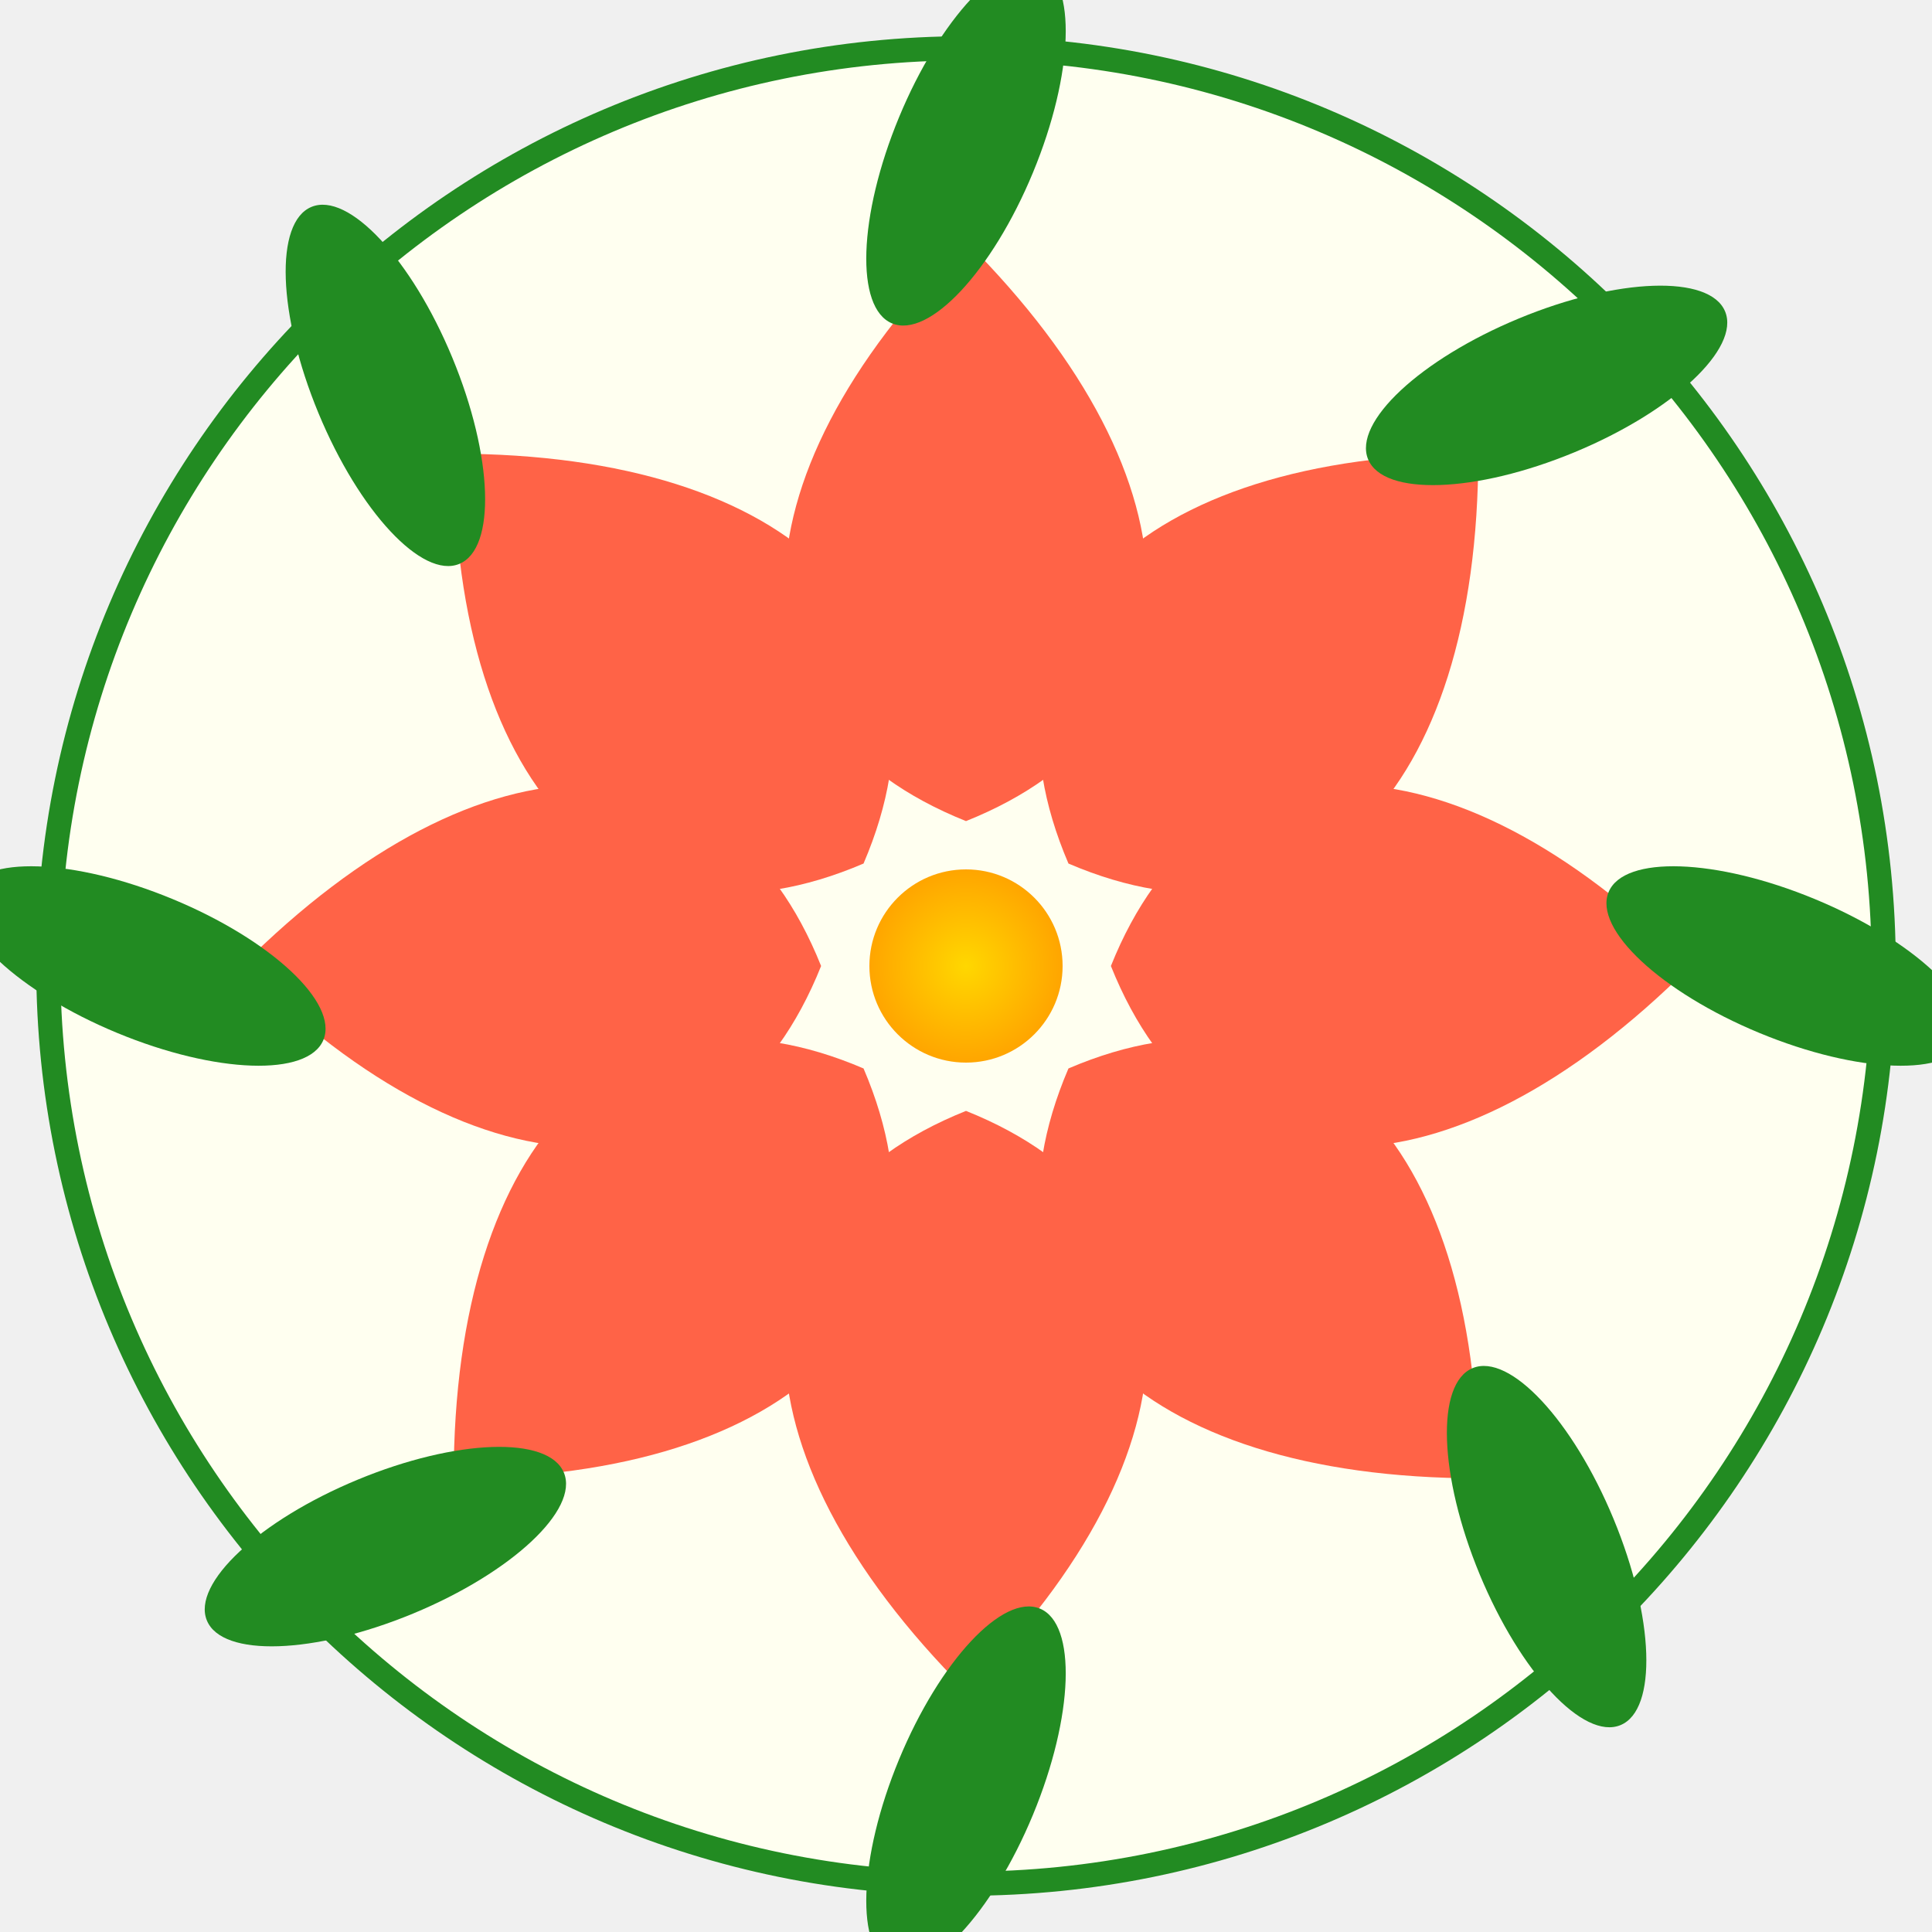
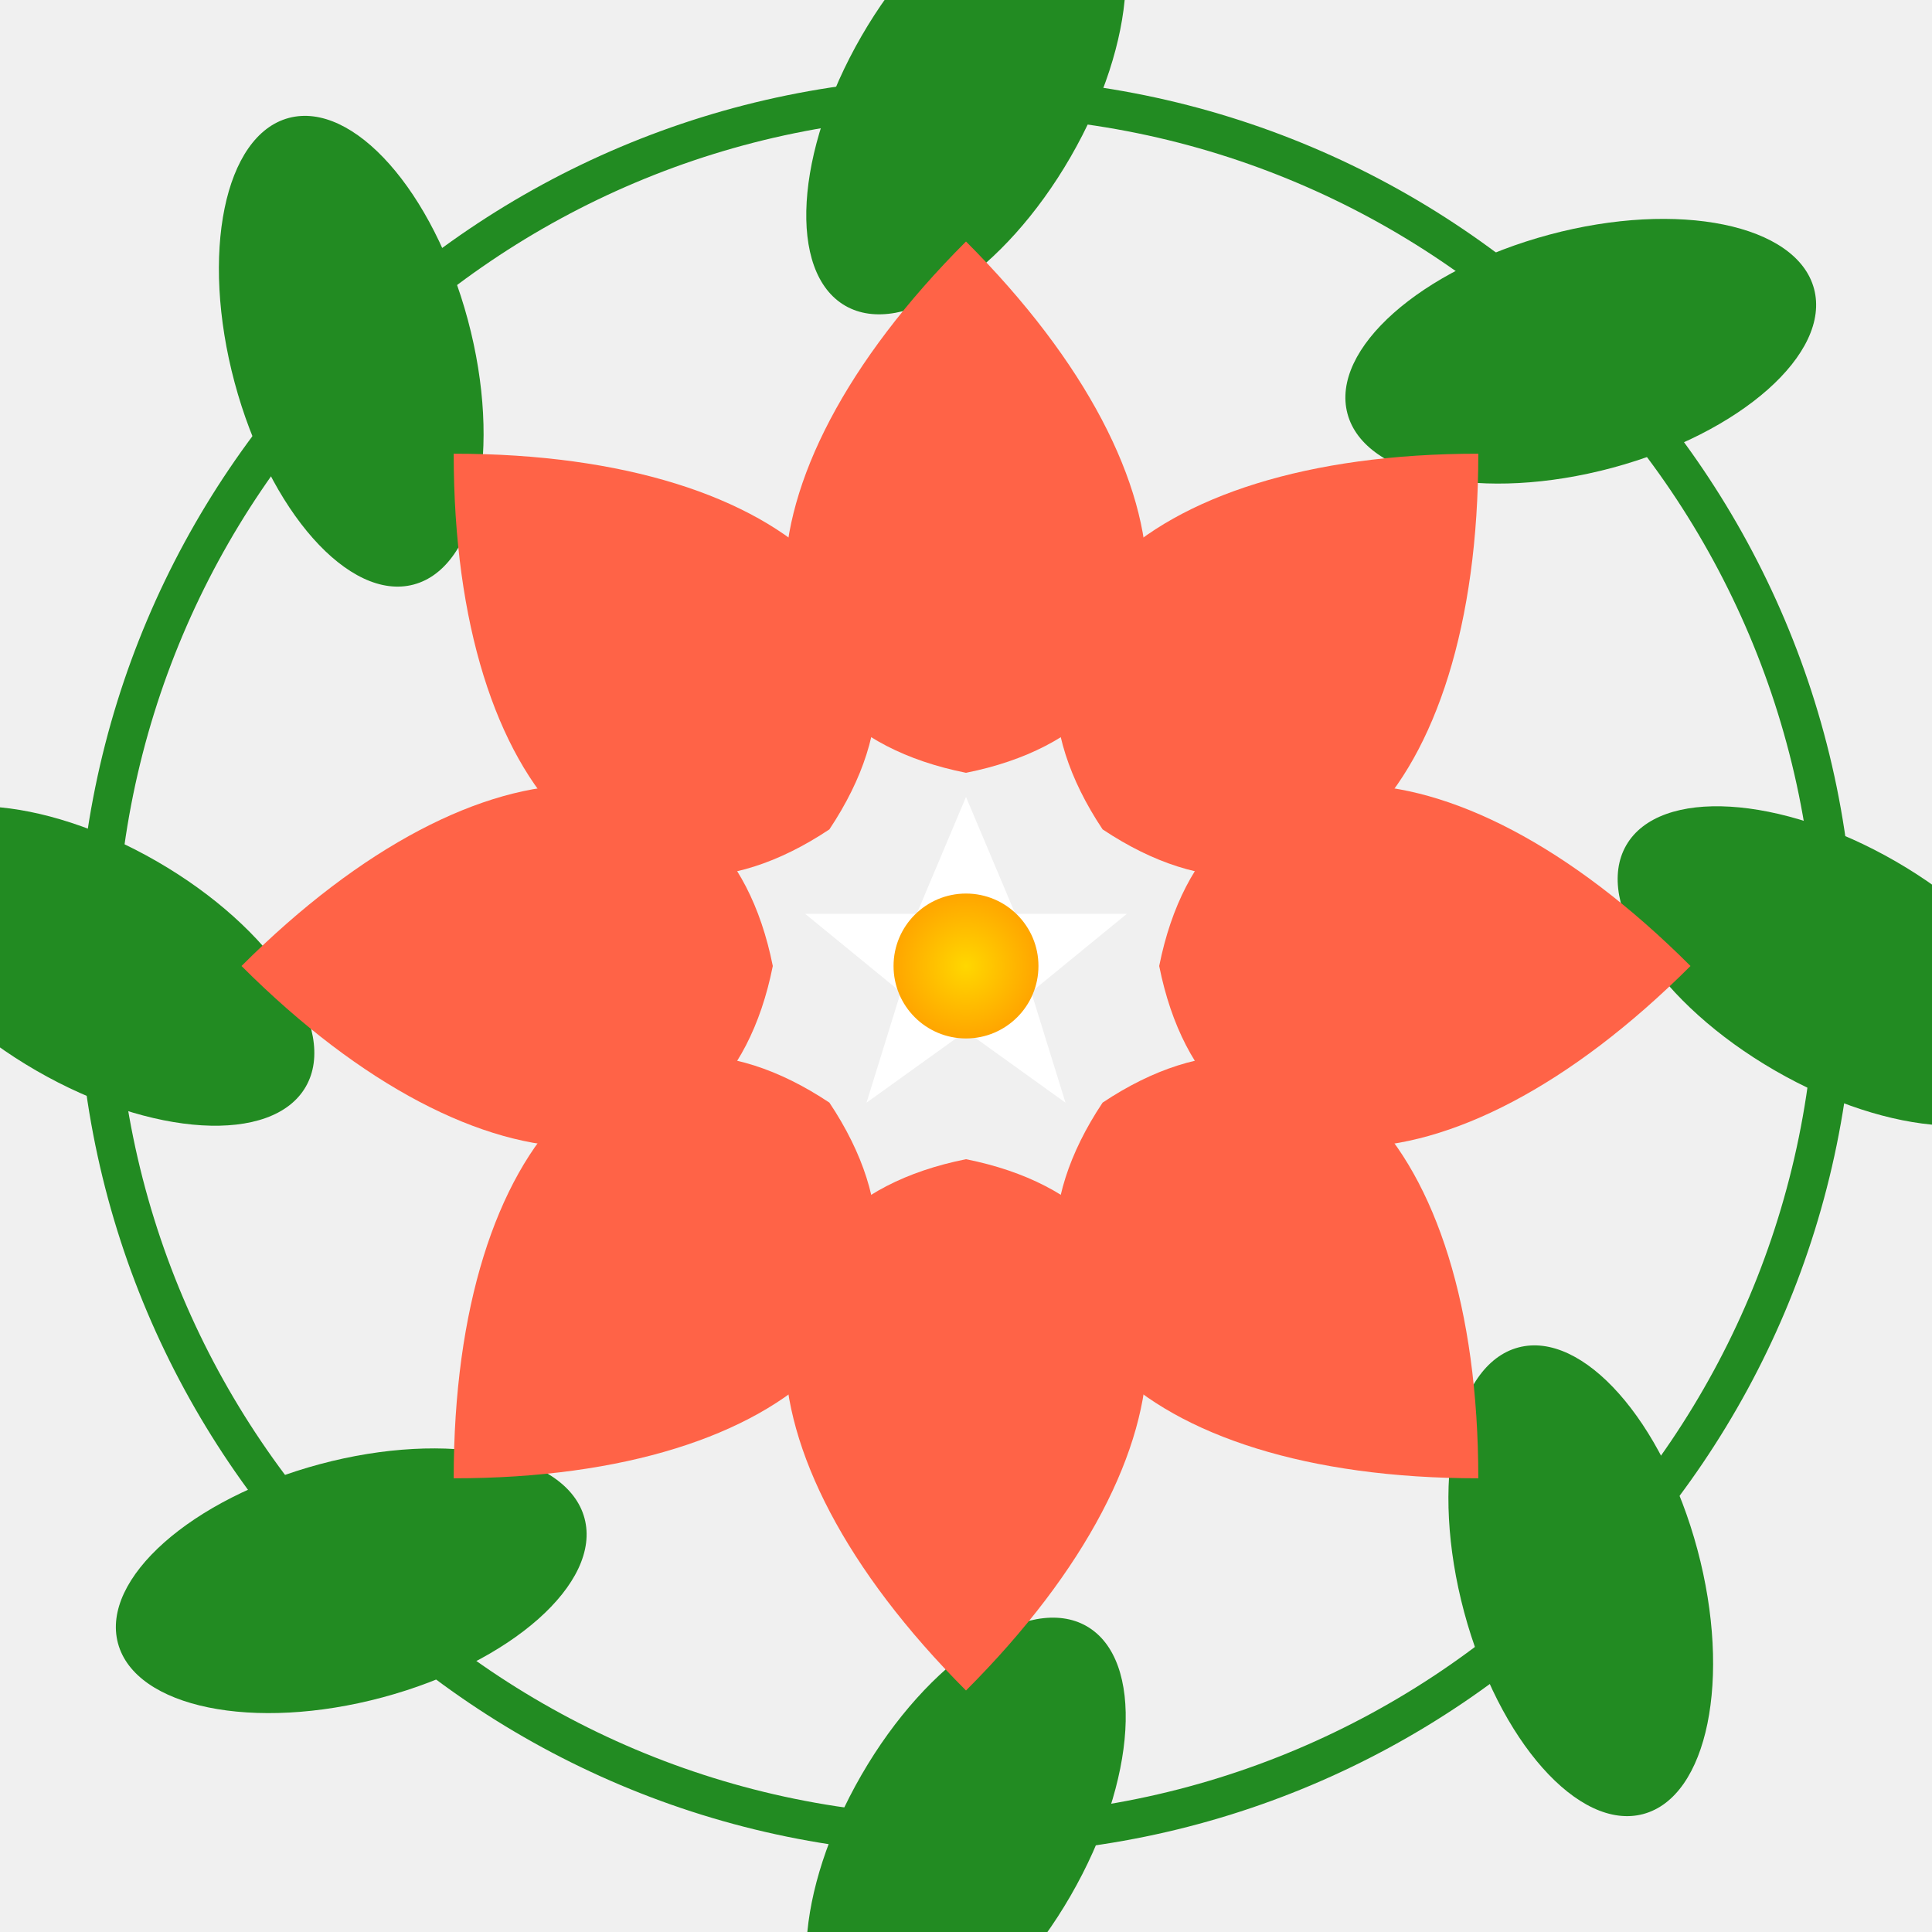
<svg xmlns="http://www.w3.org/2000/svg" width="400" height="400" viewBox="0 0 400 400">
  <defs>
-     <radialGradient id="grad1" cx="50%" cy="50%" r="50%" fx="50%" fy="50%">
-       <stop offset="0%" style="stop-color:#FFD700;stop-opacity:1" />
-       <stop offset="100%" style="stop-color:#FFA500;stop-opacity:1" />
+     <radialGradient id="grad-center" cx="50%" cy="50%" r="50%" fx="50%" fy="50%">
+       <stop offset="0%" style="stop-color:#FFD700;" />
+       <stop offset="100%" style="stop-color:#FFA500;" />
    </radialGradient>
+     <path id="petal" d="M 0 -150 C 50 -100, 50 -50, 0 -40 C -50 -50, -50 -100, 0 -150" />
  </defs>
-   <circle cx="200" cy="200" r="190" fill="#FFFFF0" stroke="#228B22" stroke-width="5" />
-   <circle cx="200" cy="200" r="20" fill="url(#grad1)" />
-   <g transform="translate(200,200)">
-     <g id="petal-group">
-       <path d="M 0 -150 C 50 -100, 50 -50, 0 -30 C -50 -50, -50 -100, 0 -150" fill="#FF6347" />
-     </g>
-     <use href="#petal-group" transform="rotate(45)" />
-     <use href="#petal-group" transform="rotate(90)" />
-     <use href="#petal-group" transform="rotate(135)" />
-     <use href="#petal-group" transform="rotate(180)" />
-     <use href="#petal-group" transform="rotate(225)" />
-     <use href="#petal-group" transform="rotate(270)" />
-     <use href="#petal-group" transform="rotate(315)" />
-   </g>
+   <circle cx="200" cy="200" r="180" fill="none" stroke="#228B22" stroke-width="8" />
  <g transform="translate(200,200)">
    <g id="leaf-group">
-       <ellipse cx="0" cy="-170" rx="15" ry="40" fill="#228B22" transform="rotate(22.5, 0, -170)" />
+       <ellipse cx="0" cy="-180" rx="25" ry="50" fill="#228B22" transform="rotate(30 0 -180)" />
    </g>
    <use href="#leaf-group" transform="rotate(45)" />
    <use href="#leaf-group" transform="rotate(90)" />
    <use href="#leaf-group" transform="rotate(135)" />
    <use href="#leaf-group" transform="rotate(180)" />
    <use href="#leaf-group" transform="rotate(225)" />
    <use href="#leaf-group" transform="rotate(270)" />
    <use href="#leaf-group" transform="rotate(315)" />
  </g>
+   <g transform="translate(200,200)">
+     <g id="petal-group" fill="#FF6347">
+       <use href="#petal" />
+       <use href="#petal" transform="rotate(45)" />
+       <use href="#petal" transform="rotate(90)" />
+       <use href="#petal" transform="rotate(135)" />
+       <use href="#petal" transform="rotate(180)" />
+       <use href="#petal" transform="rotate(225)" />
+       <use href="#petal" transform="rotate(270)" />
+       <use href="#petal" transform="rotate(315)" />
+     </g>
+   </g>
+   <g transform="translate(200,200)">
+     <path d="M0,-35 L10.2,-10.8 L33.3,-10.8 L13.5,5.4 L20.6,28.3 L0,13.5 L-20.6,28.3 L-13.5,5.4 L-33.3,-10.8 L-10.2,-10.8 Z" fill="#FFFFFF" />
+     <circle cx="0" cy="0" r="15" fill="url(#grad-center)" />
+   </g>
</svg>
